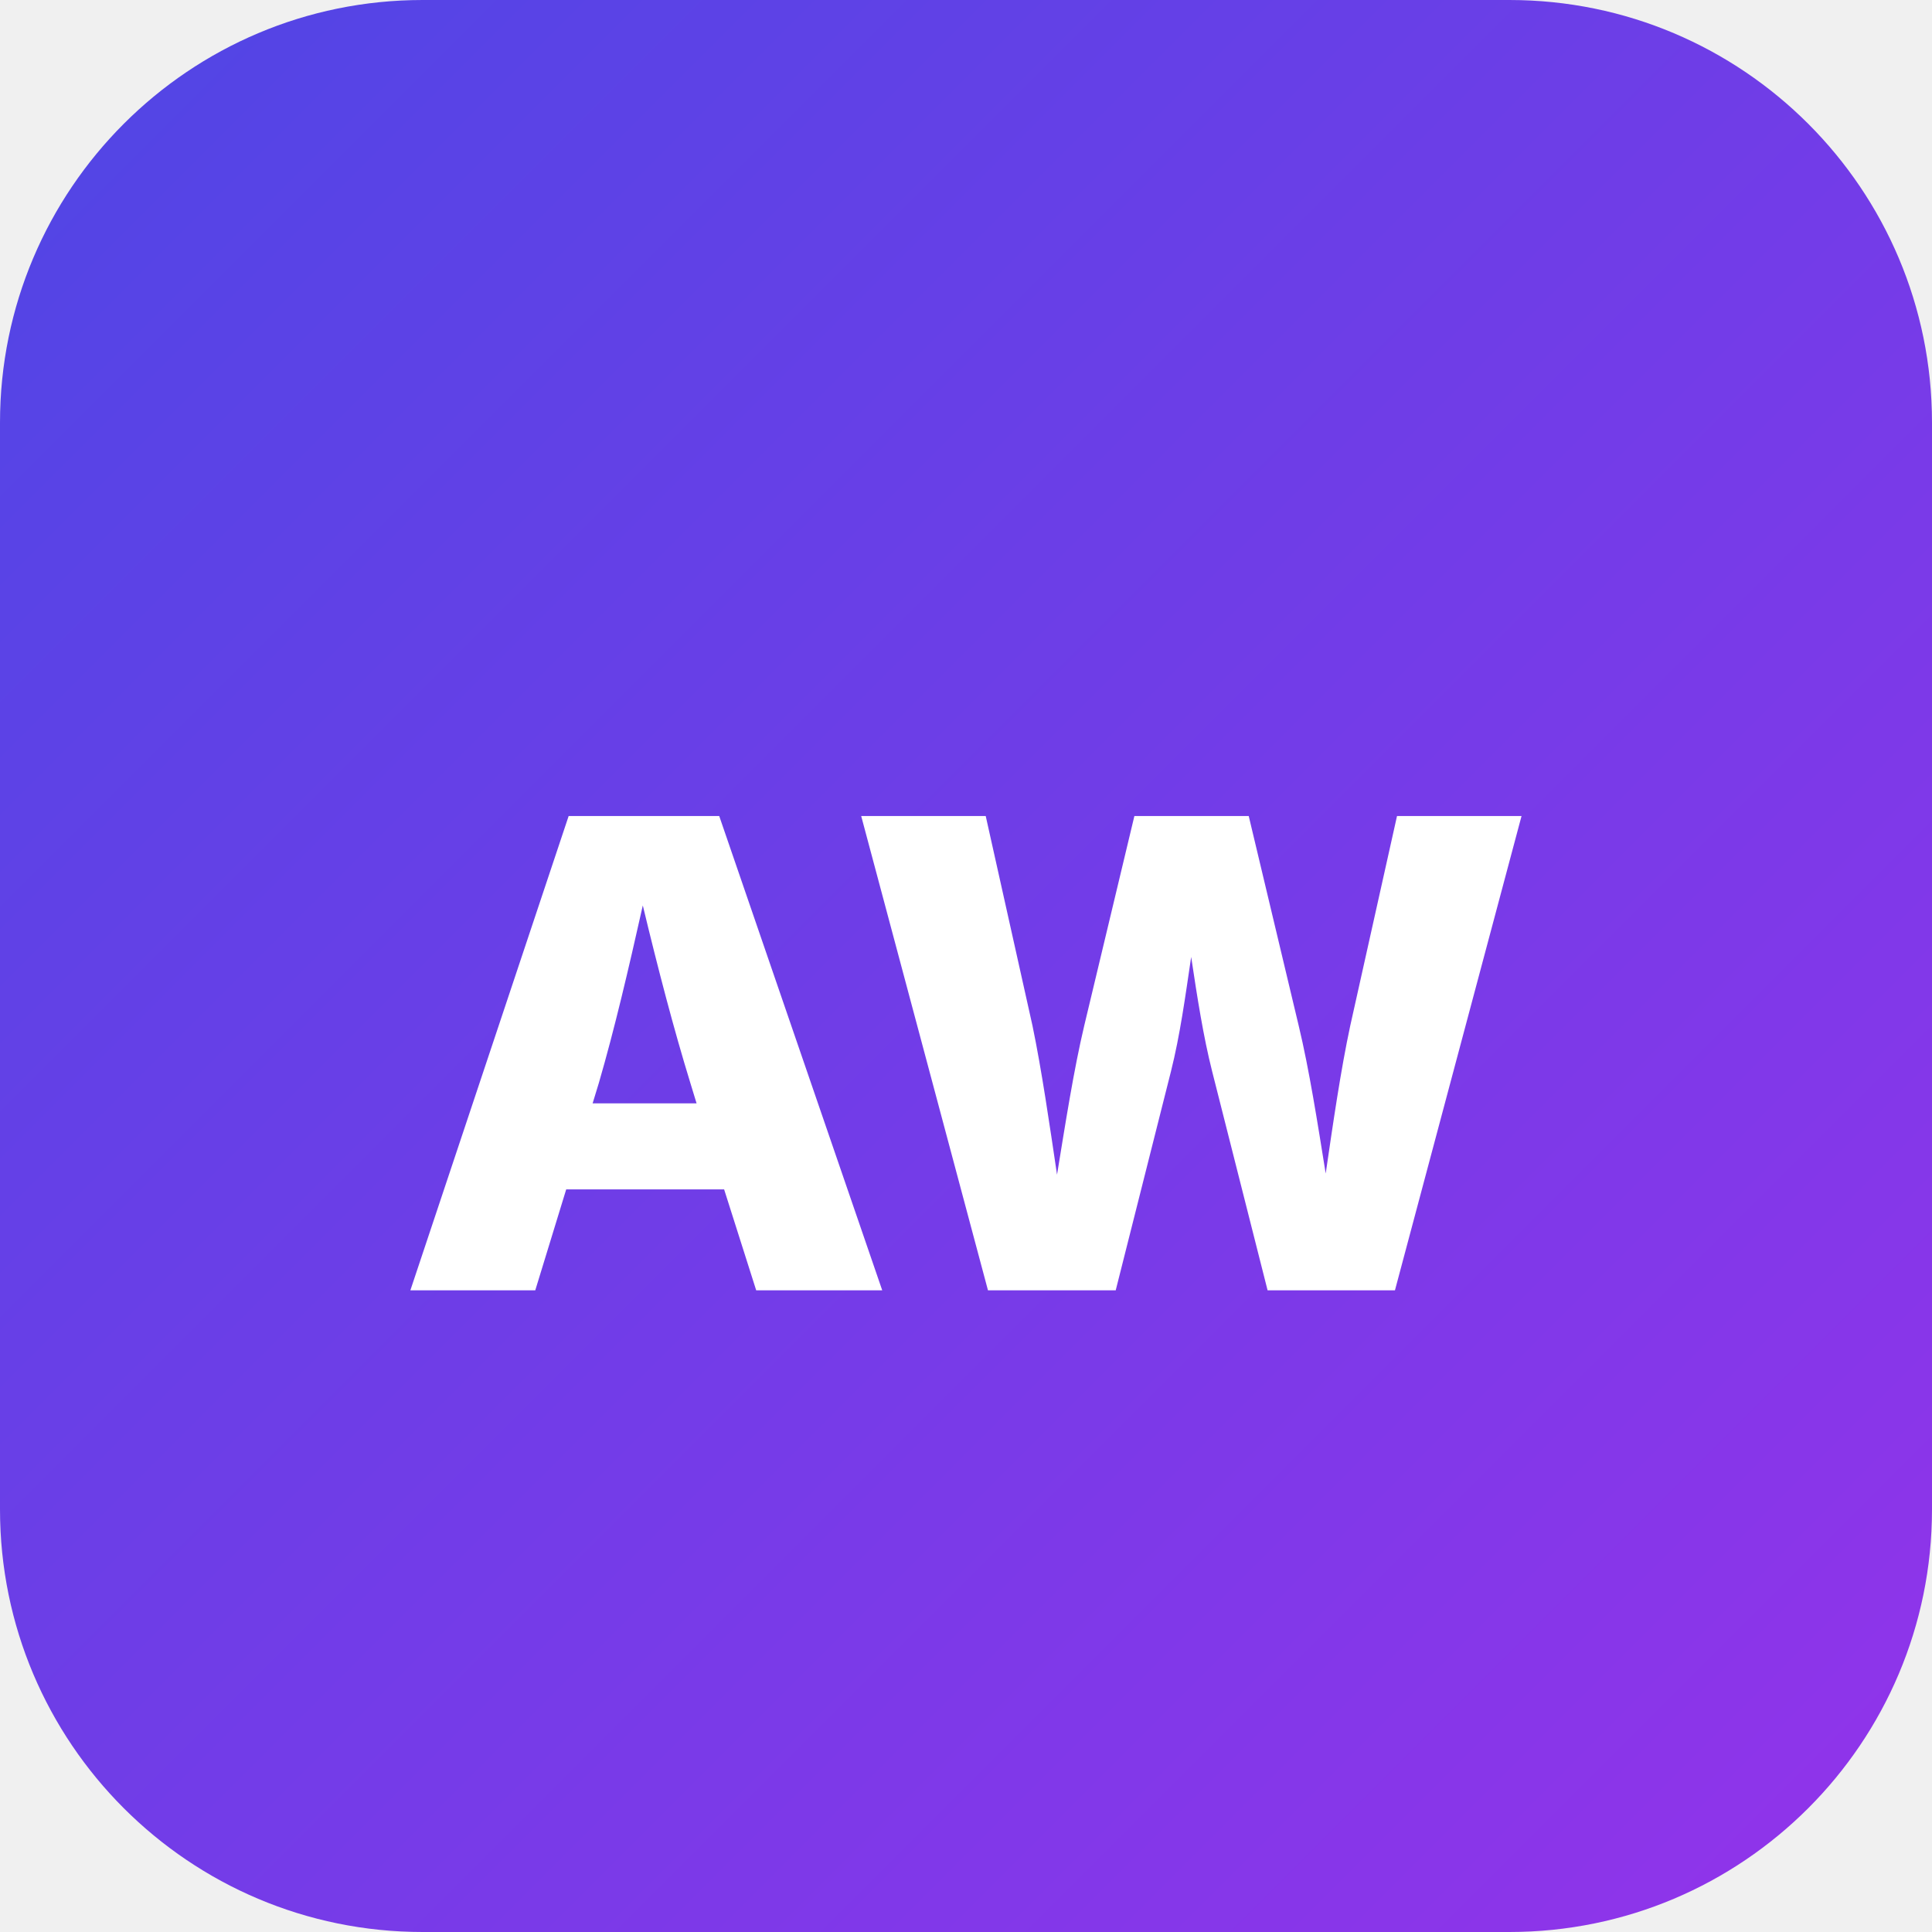
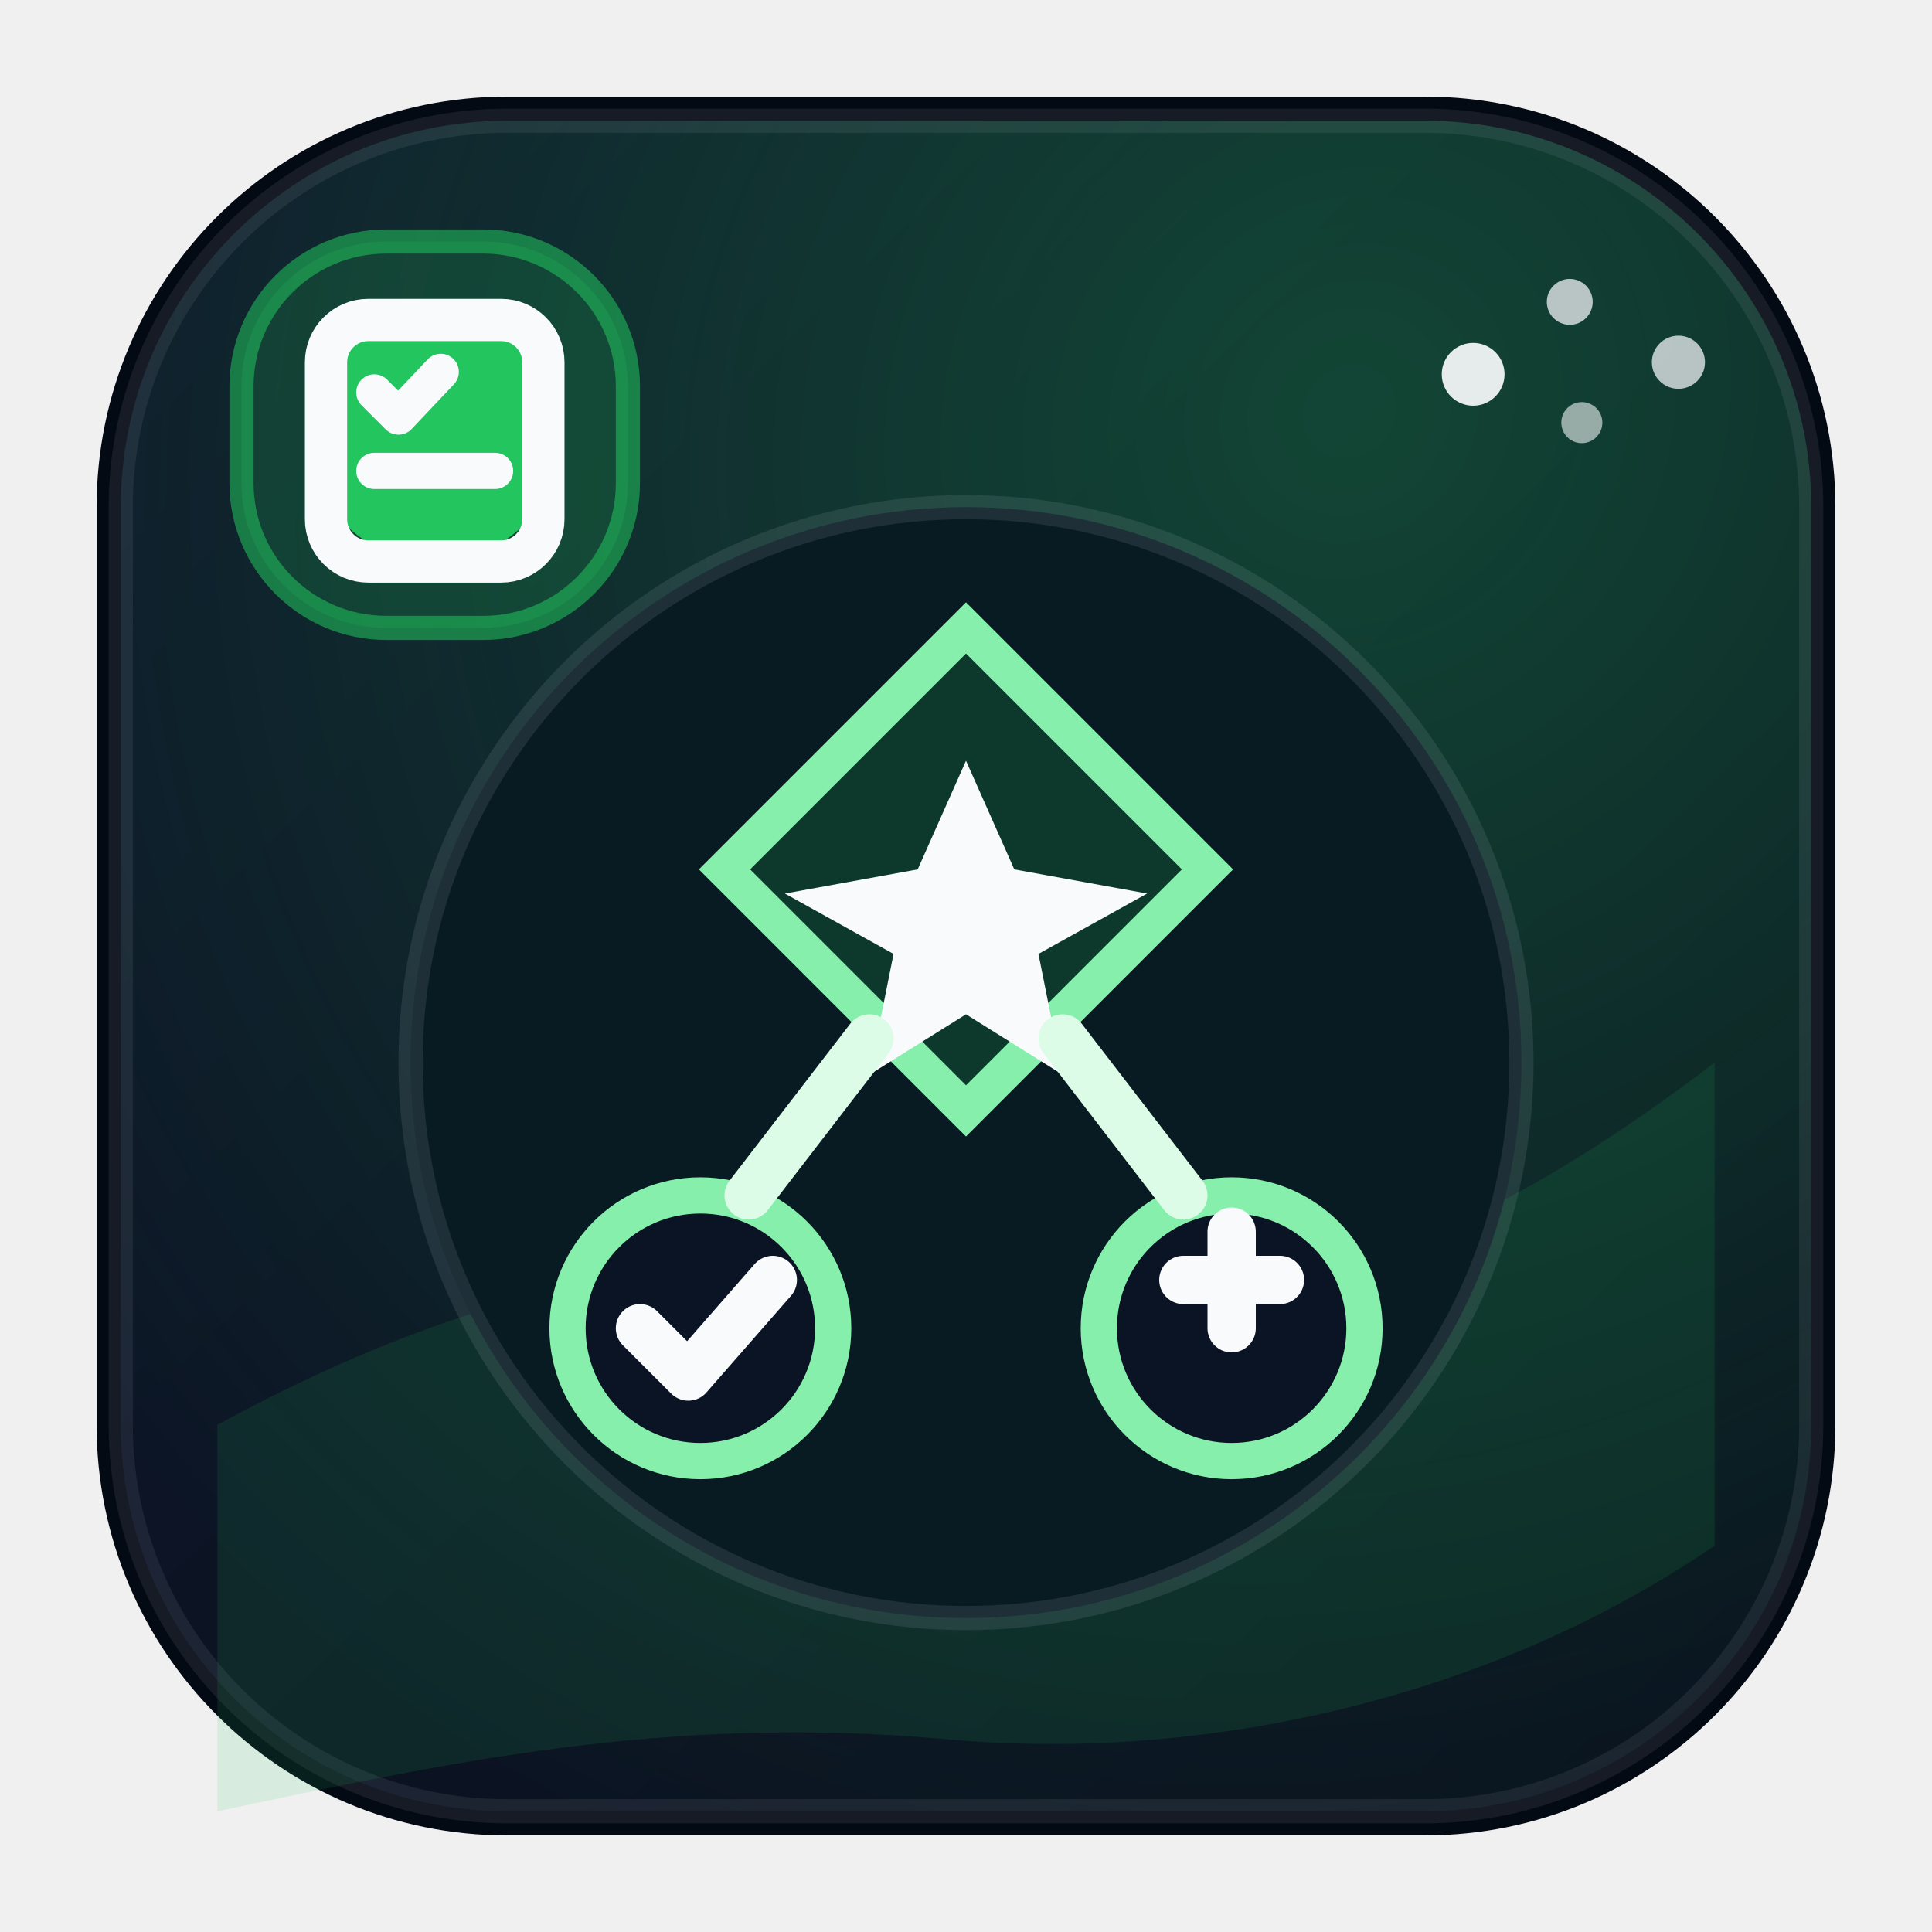
- <svg xmlns="http://www.w3.org/2000/svg" viewBox="0 0 160 160" role="img" aria-label="Skill icon">
+ <svg xmlns="http://www.w3.org/2000/svg" width="160" height="160" viewBox="0 0 160 160" fill="none">
  <defs>
-     <linearGradient id="g" x1="0" y1="0" x2="1" y2="1">
-       <stop offset="0" stop-color="#4f46e5" />
-       <stop offset="1" stop-color="#9333ea" />
+     <linearGradient id="decisions-bg-64" x1="20" y1="18" x2="146" y2="148" gradientUnits="userSpaceOnUse">
+       <stop stop-color="#0E172A" />
+       <stop offset="1" stop-color="#09101D" />
    </linearGradient>
+     <radialGradient id="decisions-glow-64" cx="0" cy="0" r="1" gradientUnits="userSpaceOnUse" gradientTransform="translate(112 34) rotate(128) scale(134 122)">
+       <stop stop-color="#22C55E" stop-opacity="0.28" />
+       <stop offset="1" stop-color="#22C55E" stop-opacity="0" />
+     </radialGradient>
  </defs>
-   <rect width="160" height="160" rx="35" fill="url(#g)" />
-   <text x="50%" y="54%" dominant-baseline="middle" text-anchor="middle" font-family="Inter, ui-sans-serif, system-ui, sans-serif" font-size="54" font-weight="800" fill="#ffffff">AW</text>
+   <rect x="8" y="8" width="144" height="144" rx="34" fill="#040A14" />
+   <rect x="10" y="10" width="140" height="140" rx="32" fill="url(#decisions-bg-64)" />
+   <rect x="10" y="10" width="140" height="140" rx="32" fill="url(#decisions-glow-64)" />
+   <rect x="10" y="10" width="140" height="140" rx="32" stroke="#E2E8F0" stroke-opacity="0.08" stroke-width="2" />
+   <path d="M18 118C40 106 60 102 82 106C104 110 121 104 142 88V128C123 141 99 146 78 144C55 142 37 146 18 150V118Z" fill="#22C55E" fill-opacity="0.12" />
+   <circle cx="80" cy="88" r="46" fill="#07111F" />
+   <circle cx="80" cy="88" r="46" fill="#22C55E" fill-opacity="0.06" />
+   <circle cx="80" cy="88" r="46" stroke="#E2E8F0" stroke-opacity="0.1" stroke-width="2" />
+   <rect x="20" y="20" width="32" height="32" rx="12" fill="#22C55E" fill-opacity="0.18" stroke="#22C55E" stroke-opacity="0.55" stroke-width="2" />
+   <circle cx="36" cy="36" r="10.5" fill="#22C55E" />
+   <rect x="27" y="26.5" width="18" height="20" rx="3.5" fill="none" stroke="#F8FAFC" stroke-width="3.5" />
+   <path d="M31 32.5L33 34.5L36.5 30.8" fill="none" stroke="#F8FAFC" stroke-width="3" stroke-linecap="round" stroke-linejoin="round" />
+   <path d="M31 39H41" fill="none" stroke="#F8FAFC" stroke-width="3" stroke-linecap="round" />
+   <circle cx="122" cy="31" r="2.6" fill="#F8FAFC" fill-opacity="0.92" />
+   <circle cx="130" cy="25" r="1.9" fill="#F8FAFC" fill-opacity="0.72" />
+   <circle cx="131" cy="35" r="1.7" fill="#F8FAFC" fill-opacity="0.58" />
+   <circle cx="139" cy="30" r="2.2" fill="#F8FAFC" fill-opacity="0.72" />
+   <path d="M80 52L100 72L80 92L60 72L80 52Z" fill="#22C55E" fill-opacity="0.18" stroke="#86EFAC" stroke-width="3" />
+   <path d="M80 63L84 72L95 74L86 79L88 89L80 84L72 89L74 79L65 74L76 72L80 63Z" fill="#F8FAFC" />
+   <circle cx="58" cy="110" r="11" fill="#0B1424" stroke="#86EFAC" stroke-width="3" />
+   <circle cx="102" cy="110" r="11" fill="#0B1424" stroke="#86EFAC" stroke-width="3" />
+   <path d="M72 86L62 99" fill="none" stroke="#DCFCE7" stroke-width="4" stroke-linecap="round" />
+   <path d="M88 86L98 99" fill="none" stroke="#DCFCE7" stroke-width="4" stroke-linecap="round" />
+   <path d="M53 110L57 114L64 106" fill="none" stroke="#F8FAFC" stroke-width="4" stroke-linecap="round" stroke-linejoin="round" />
+   <path d="M98 106H106M102 102V110" fill="none" stroke="#F8FAFC" stroke-width="4" stroke-linecap="round" />
</svg>
